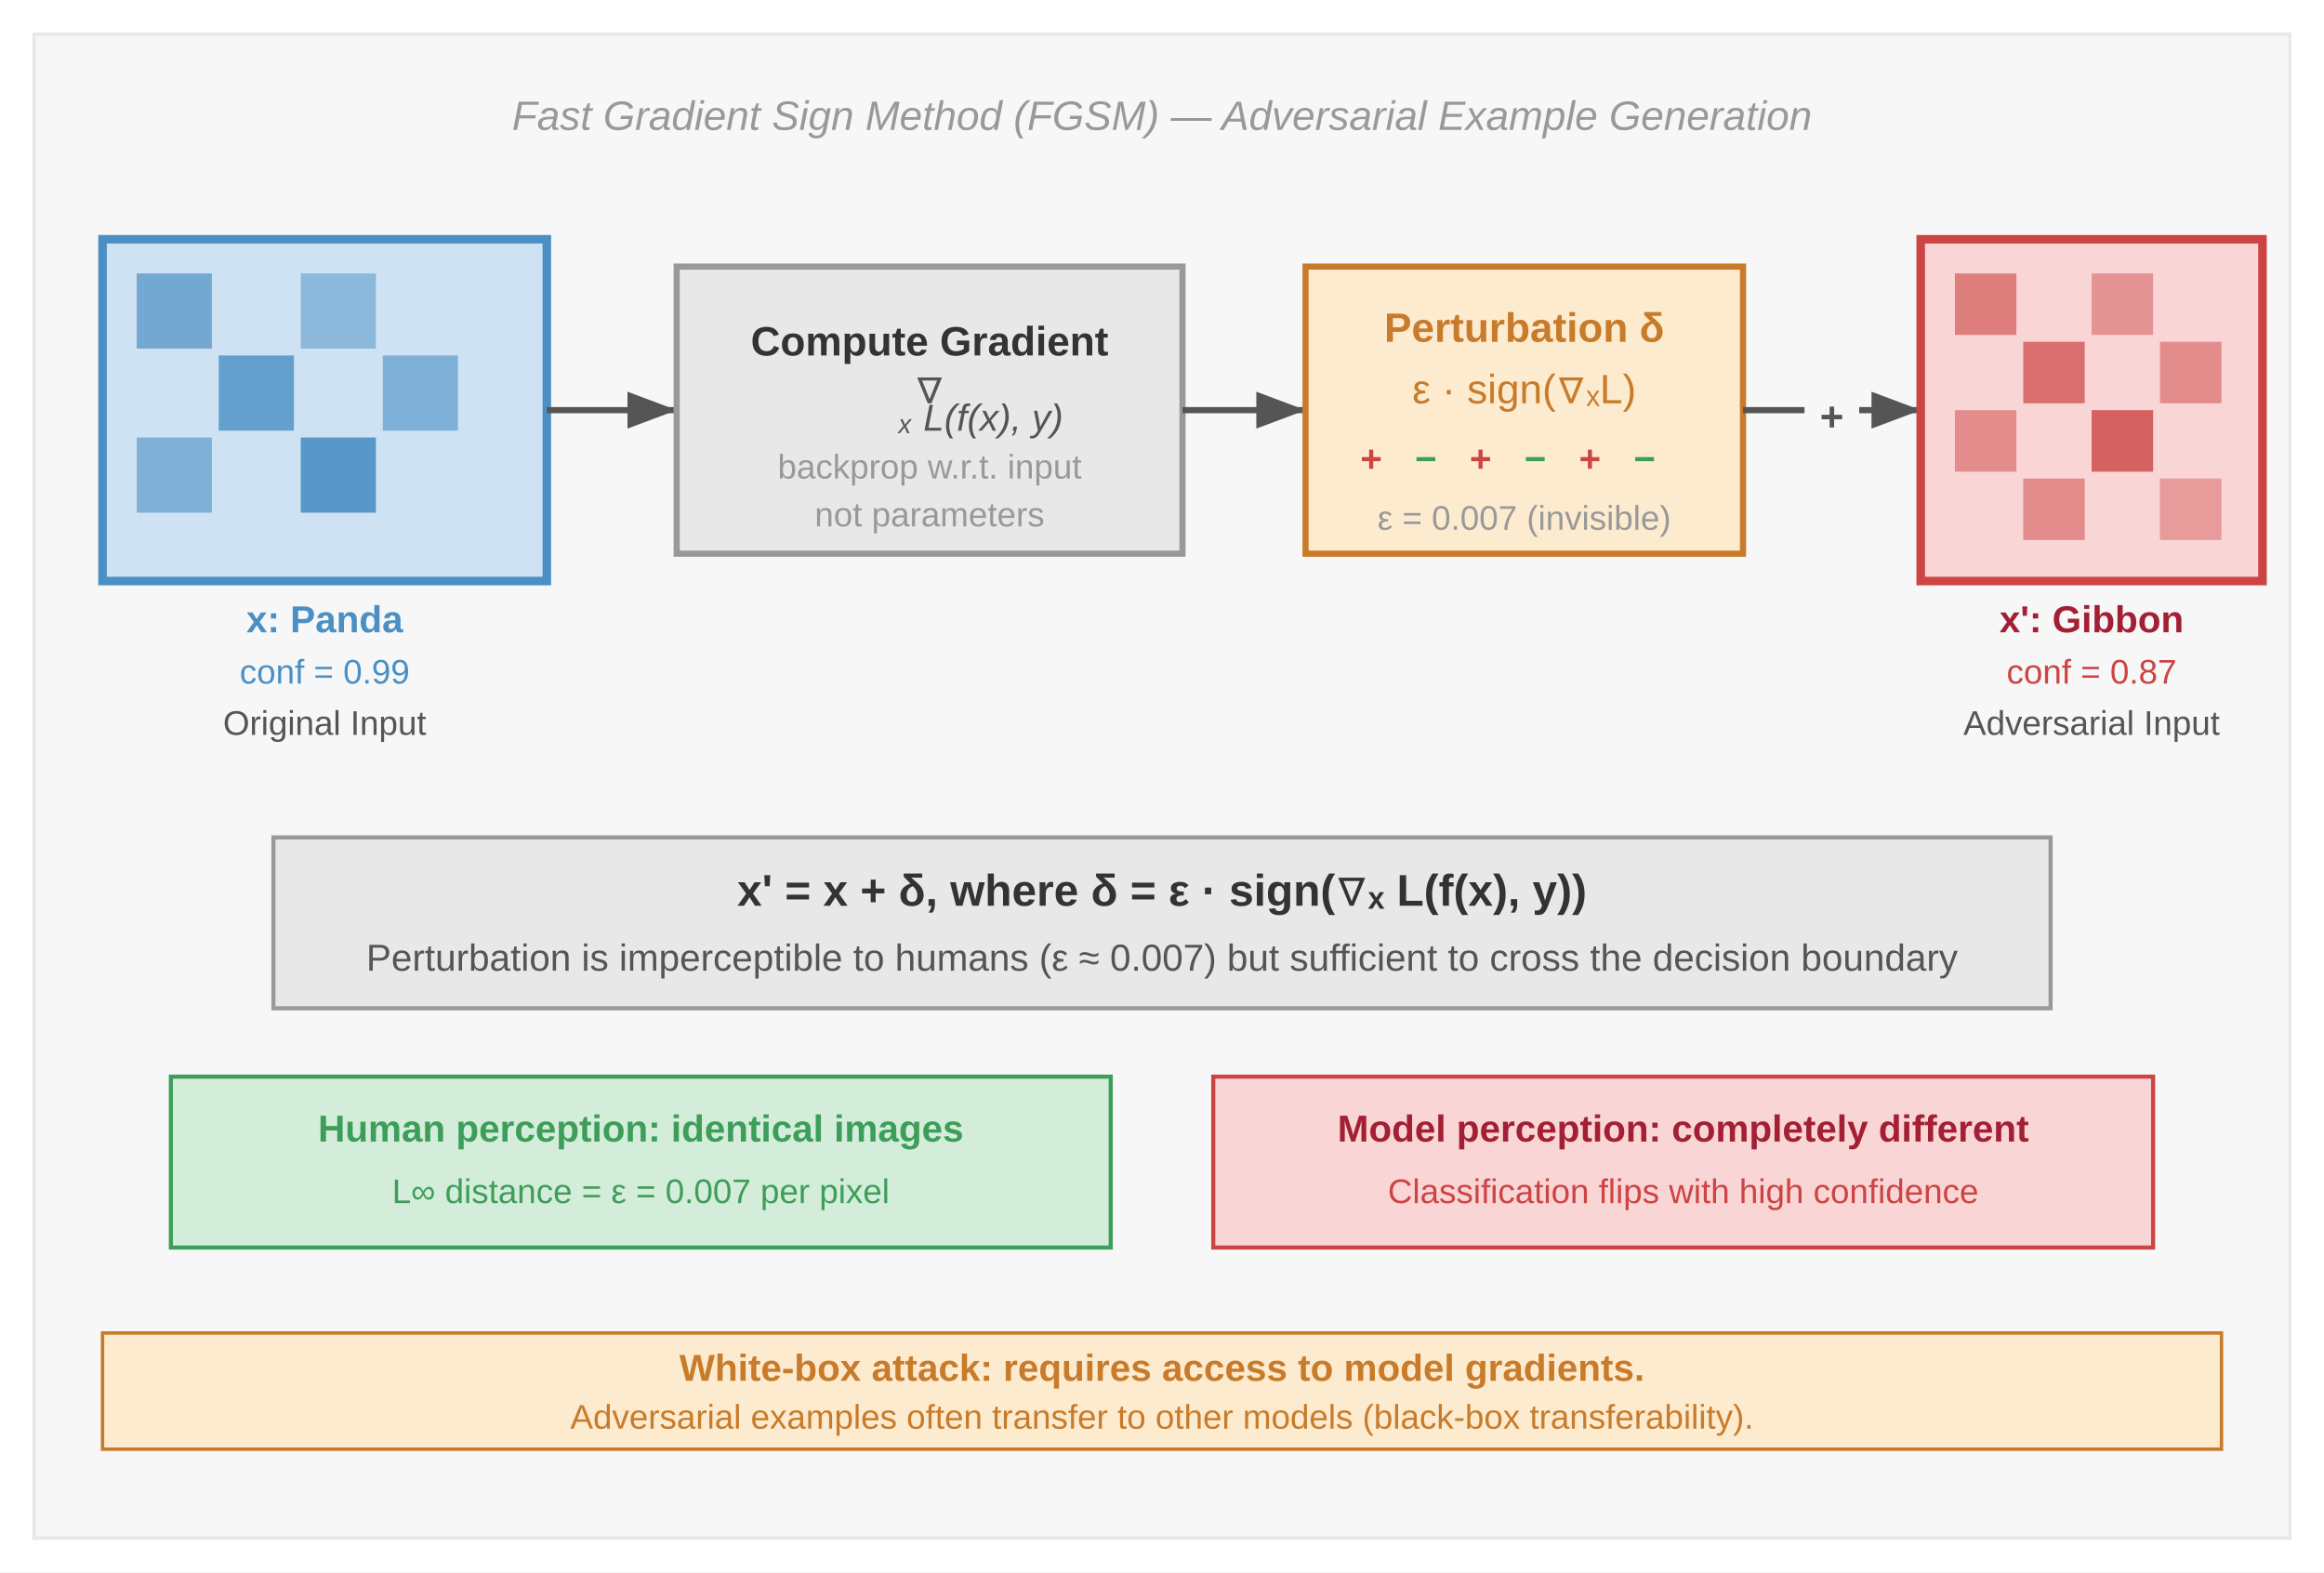
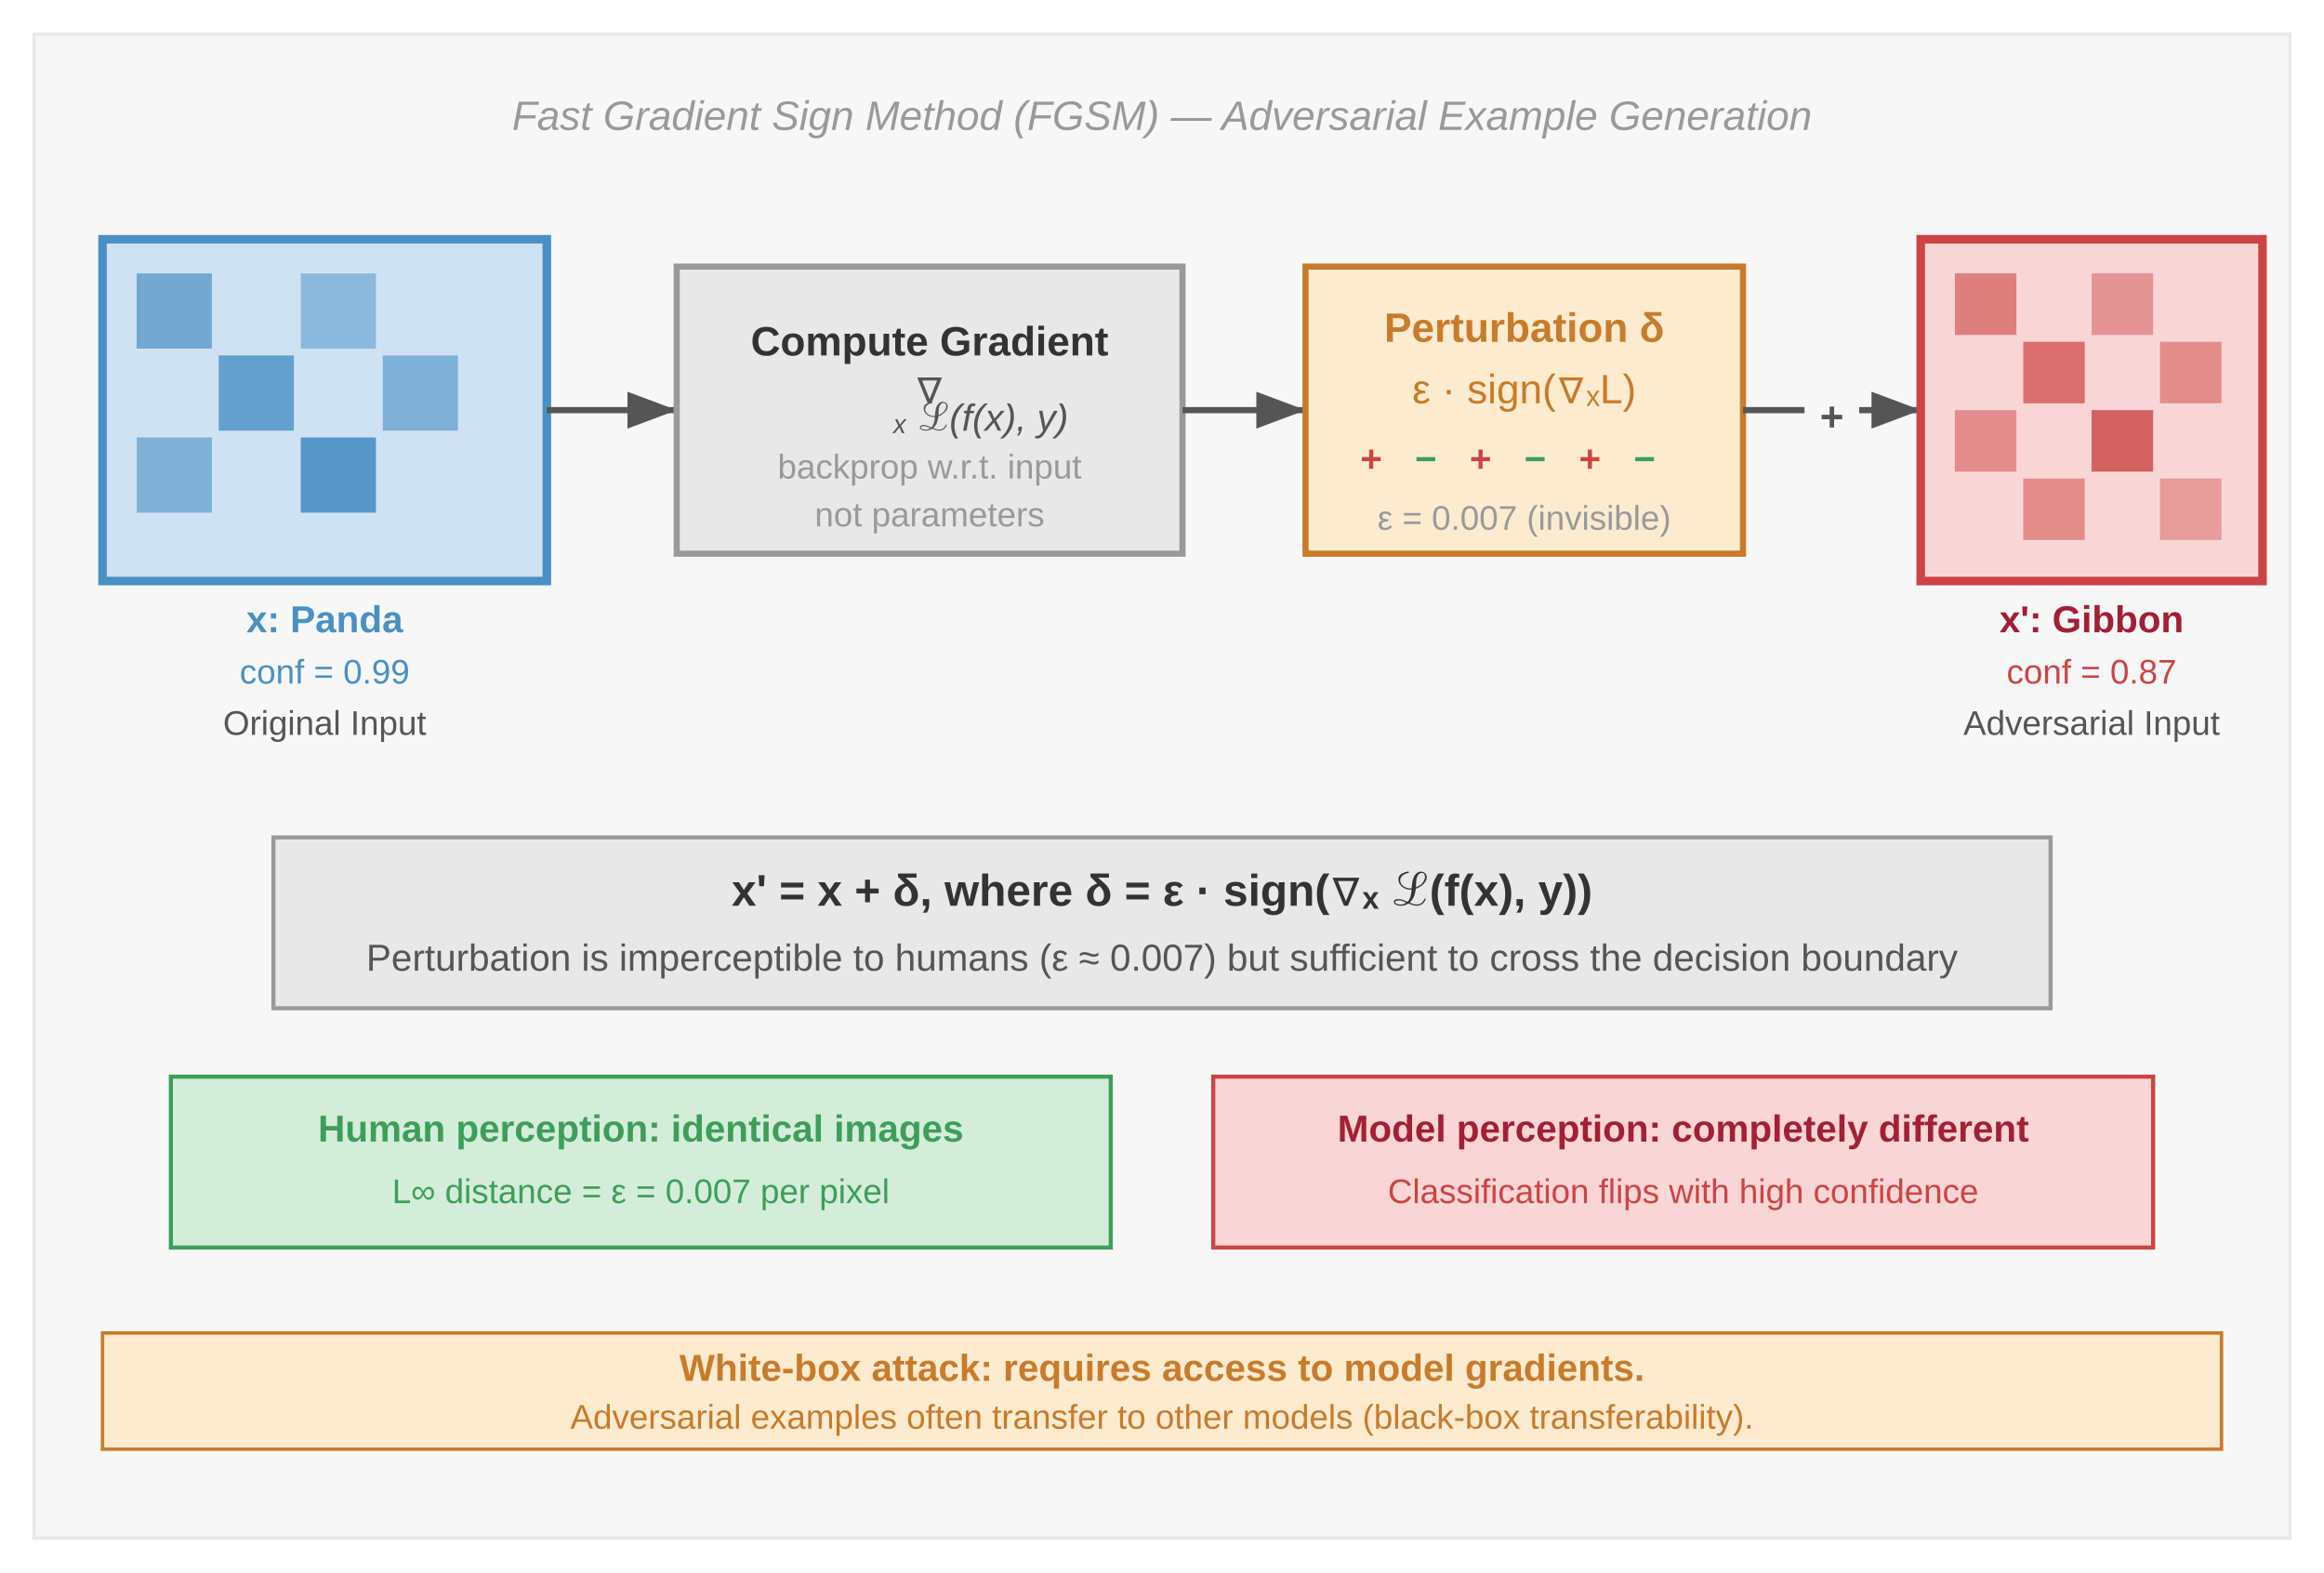
<svg xmlns="http://www.w3.org/2000/svg" font-family="Arial, Helvetica, sans-serif" viewBox="0 0 680 460">
  <rect width="680" height="460" fill="#fff" />
  <defs>
    <marker id="arrow" markerWidth="8" markerHeight="6" refX="8" refY="3" orient="auto">
      <path d="M0,0 L8,3 L0,6 Z" fill="#555" />
    </marker>
    <marker id="arrow-red" markerWidth="8" markerHeight="6" refX="8" refY="3" orient="auto">
      <path d="M0,0 L8,3 L0,6 Z" fill="#a31f34" />
    </marker>
    <marker id="arrow-green" markerWidth="8" markerHeight="6" refX="8" refY="3" orient="auto">
      <path d="M0,0 L8,3 L0,6 Z" fill="#3d9e5a" />
    </marker>
    <marker id="arrow-blue" markerWidth="8" markerHeight="6" refX="8" refY="3" orient="auto">
      <path d="M0,0 L8,3 L0,6 Z" fill="#4a90c4" />
    </marker>
    <marker id="arrow-orange" markerWidth="8" markerHeight="6" refX="8" refY="3" orient="auto">
      <path d="M0,0 L8,3 L0,6 Z" fill="#c87b2a" />
    </marker>
    <marker id="arrow-gray" markerWidth="8" markerHeight="6" refX="8" refY="3" orient="auto">
      <path d="M0,0 L8,3 L0,6 Z" fill="#999" />
    </marker>
  </defs>
  <rect x="10" y="10" width="660" height="440" fill="#f7f7f7" stroke="#e8e8e8" stroke-width="1" />
  <text x="340" y="38" text-anchor="middle" font-size="12" fill="#999" font-style="italic">Fast Gradient Sign Method (FGSM) — Adversarial Example Generation</text>
  <rect x="30" y="70" width="130" height="100" fill="#cfe2f3" stroke="#4a90c4" stroke-width="2.5" />
  <rect x="40" y="80" width="22" height="22" fill="#4a90c4" opacity="0.7" />
  <rect x="64" y="80" width="22" height="22" fill="#cfe2f3" opacity="0.9" />
  <rect x="88" y="80" width="22" height="22" fill="#4a90c4" opacity="0.5" />
  <rect x="112" y="80" width="22" height="22" fill="#cfe2f3" opacity="0.8" />
  <rect x="40" y="104" width="22" height="22" fill="#cfe2f3" opacity="0.6" />
  <rect x="64" y="104" width="22" height="22" fill="#4a90c4" opacity="0.8" />
  <rect x="88" y="104" width="22" height="22" fill="#cfe2f3" opacity="0.7" />
  <rect x="112" y="104" width="22" height="22" fill="#4a90c4" opacity="0.6" />
  <rect x="40" y="128" width="22" height="22" fill="#4a90c4" opacity="0.6" />
  <rect x="64" y="128" width="22" height="22" fill="#cfe2f3" opacity="0.5" />
  <rect x="88" y="128" width="22" height="22" fill="#4a90c4" opacity="0.9" />
  <rect x="112" y="128" width="22" height="22" fill="#cfe2f3" opacity="0.7" />
  <text x="95" y="185" text-anchor="middle" font-size="11" font-weight="bold" fill="#4a90c4">x: Panda</text>
  <text x="95" y="200" text-anchor="middle" font-size="10" fill="#4a90c4">conf = 0.99</text>
  <text x="95" y="215" text-anchor="middle" font-size="10" fill="#555">Original Input</text>
  <line x1="160" y1="120" x2="198" y2="120" stroke="#555" stroke-width="1.8" marker-end="url(#arrow)" />
  <rect x="198" y="78" width="148" height="84" fill="#e8e8e8" stroke="#999" stroke-width="1.8" />
  <text x="272" y="104" text-anchor="middle" font-size="12" font-weight="bold" fill="#333">Compute Gradient</text>
  <text x="272" y="118" text-anchor="middle" font-size="12" fill="#555" font-style="italic">∇</text>
-   <text x="287" y="126" text-anchor="middle" font-size="11" fill="#555" font-style="italic">ₓ L(f(x), y)</text>
+   <text x="287" y="126" text-anchor="middle" font-size="11" fill="#555" font-style="italic">ₓ ℒ(f(x), y)</text>
  <text x="272" y="140" text-anchor="middle" font-size="10" fill="#999">backprop w.r.t. input</text>
  <text x="272" y="154" text-anchor="middle" font-size="10" fill="#999">not parameters</text>
  <line x1="346" y1="120" x2="382" y2="120" stroke="#555" stroke-width="1.8" marker-end="url(#arrow)" />
  <rect x="382" y="78" width="128" height="84" fill="#fdebd0" stroke="#c87b2a" stroke-width="1.8" />
  <text x="446" y="100" text-anchor="middle" font-size="12" font-weight="bold" fill="#c87b2a">Perturbation δ</text>
  <text x="446" y="118" text-anchor="middle" font-size="12" fill="#c87b2a">ε · sign(∇ₓL)</text>
  <text x="398" y="138" font-size="11" fill="#c44" font-weight="bold">+</text>
  <text x="414" y="138" font-size="11" fill="#3d9e5a" font-weight="bold">−</text>
  <text x="430" y="138" font-size="11" fill="#c44" font-weight="bold">+</text>
  <text x="446" y="138" font-size="11" fill="#3d9e5a" font-weight="bold">−</text>
  <text x="462" y="138" font-size="11" fill="#c44" font-weight="bold">+</text>
  <text x="478" y="138" font-size="11" fill="#3d9e5a" font-weight="bold">−</text>
  <text x="446" y="155" text-anchor="middle" font-size="10" fill="#999">ε = 0.007 (invisible)</text>
  <line x1="510" y1="120" x2="562" y2="120" stroke="#555" stroke-width="1.8" marker-end="url(#arrow)" />
  <rect x="528" y="110" width="16" height="20" fill="#f7f7f7" />
  <text x="536" y="126" text-anchor="middle" font-size="12" font-weight="bold" fill="#555">+</text>
  <rect x="562" y="70" width="100" height="100" fill="#f9d6d5" stroke="#c44" stroke-width="2.5" />
  <rect x="572" y="80" width="18" height="18" fill="#c44" opacity="0.6" />
  <rect x="592" y="80" width="18" height="18" fill="#f9d6d5" opacity="0.9" />
  <rect x="612" y="80" width="18" height="18" fill="#c44" opacity="0.45" />
  <rect x="632" y="80" width="18" height="18" fill="#f9d6d5" opacity="0.75" />
  <rect x="572" y="100" width="18" height="18" fill="#f9d6d5" opacity="0.55" />
  <rect x="592" y="100" width="18" height="18" fill="#c44" opacity="0.7" />
  <rect x="612" y="100" width="18" height="18" fill="#f9d6d5" opacity="0.65" />
  <rect x="632" y="100" width="18" height="18" fill="#c44" opacity="0.5" />
  <rect x="572" y="120" width="18" height="18" fill="#c44" opacity="0.5" />
  <rect x="592" y="120" width="18" height="18" fill="#f9d6d5" opacity="0.4" />
  <rect x="612" y="120" width="18" height="18" fill="#c44" opacity="0.8" />
  <rect x="632" y="120" width="18" height="18" fill="#f9d6d5" opacity="0.6" />
  <rect x="572" y="140" width="18" height="18" fill="#f9d6d5" opacity="0.7" />
  <rect x="592" y="140" width="18" height="18" fill="#c44" opacity="0.5" />
  <rect x="612" y="140" width="18" height="18" fill="#f9d6d5" opacity="0.6" />
  <rect x="632" y="140" width="18" height="18" fill="#c44" opacity="0.4" />
  <text x="612" y="185" text-anchor="middle" font-size="11" font-weight="bold" fill="#a31f34">x': Gibbon</text>
  <text x="612" y="200" text-anchor="middle" font-size="10" fill="#c44">conf = 0.87</text>
  <text x="612" y="215" text-anchor="middle" font-size="10" fill="#555">Adversarial Input</text>
  <rect x="80" y="245" width="520" height="50" fill="#e8e8e8" stroke="#999" stroke-width="1.2" />
-   <text x="340" y="265" text-anchor="middle" font-size="13" font-weight="bold" fill="#333">x' = x + δ,   where   δ = ε · sign(∇ₓ L(f(x), y))</text>
+   <text x="340" y="265" text-anchor="middle" font-size="13" font-weight="bold" fill="#333">x' = x + δ,   where   δ = ε · sign(∇ₓ ℒ(f(x), y))</text>
  <text x="340" y="284" text-anchor="middle" font-size="11" fill="#555">Perturbation is imperceptible to humans (ε ≈ 0.007) but sufficient to cross the decision boundary</text>
  <rect x="50" y="315" width="275" height="50" fill="#d4edda" stroke="#3d9e5a" stroke-width="1.2" />
  <text x="187.5" y="334" text-anchor="middle" font-size="11" font-weight="bold" fill="#3d9e5a">Human perception: identical images</text>
  <text x="187.5" y="352" text-anchor="middle" font-size="10" fill="#3d9e5a">L∞ distance = ε = 0.007 per pixel</text>
  <rect x="355" y="315" width="275" height="50" fill="#f9d6d5" stroke="#c44" stroke-width="1.2" />
  <text x="492.5" y="334" text-anchor="middle" font-size="11" font-weight="bold" fill="#a31f34">Model perception: completely different</text>
  <text x="492.5" y="352" text-anchor="middle" font-size="10" fill="#c44">Classification flips with high confidence</text>
  <rect x="30" y="390" width="620" height="34" fill="#fdebd0" stroke="#c87b2a" stroke-width="1" />
  <text x="340" y="404" text-anchor="middle" font-size="11" font-weight="bold" fill="#c87b2a">White-box attack: requires access to model gradients.</text>
  <text x="340" y="418" text-anchor="middle" font-size="10" fill="#c87b2a">Adversarial examples often transfer to other models (black-box transferability).</text>
</svg>
